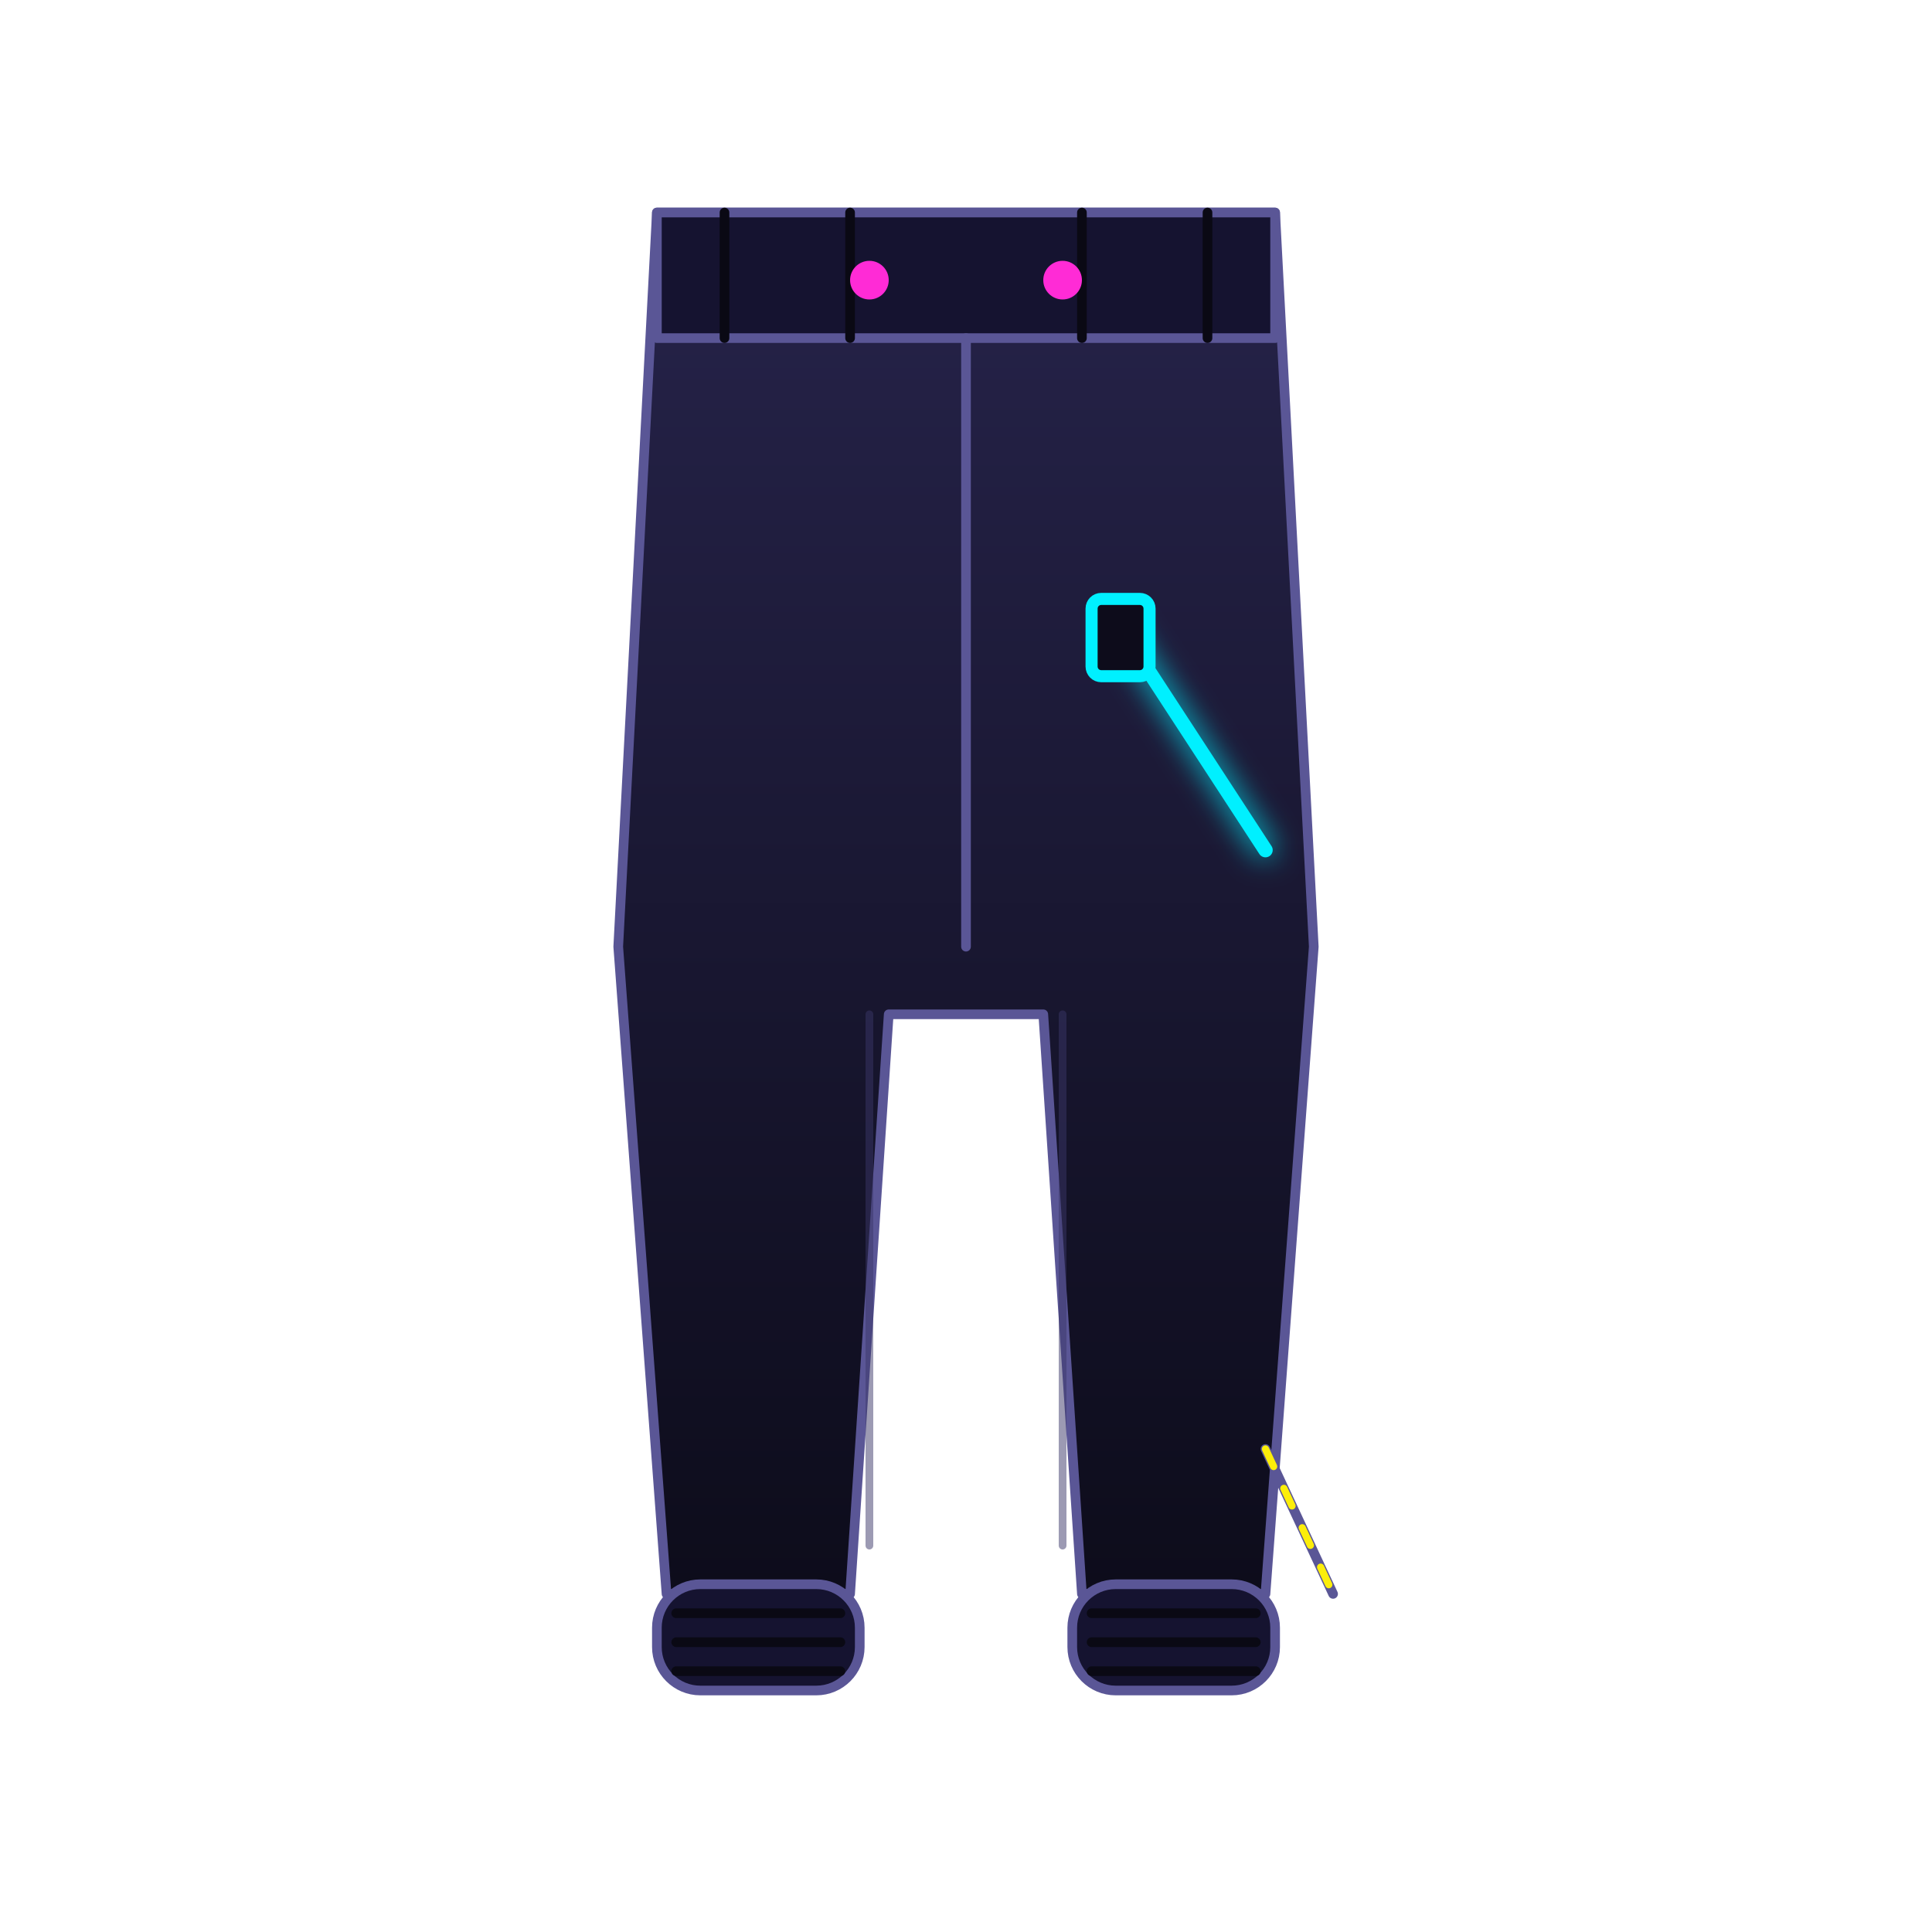
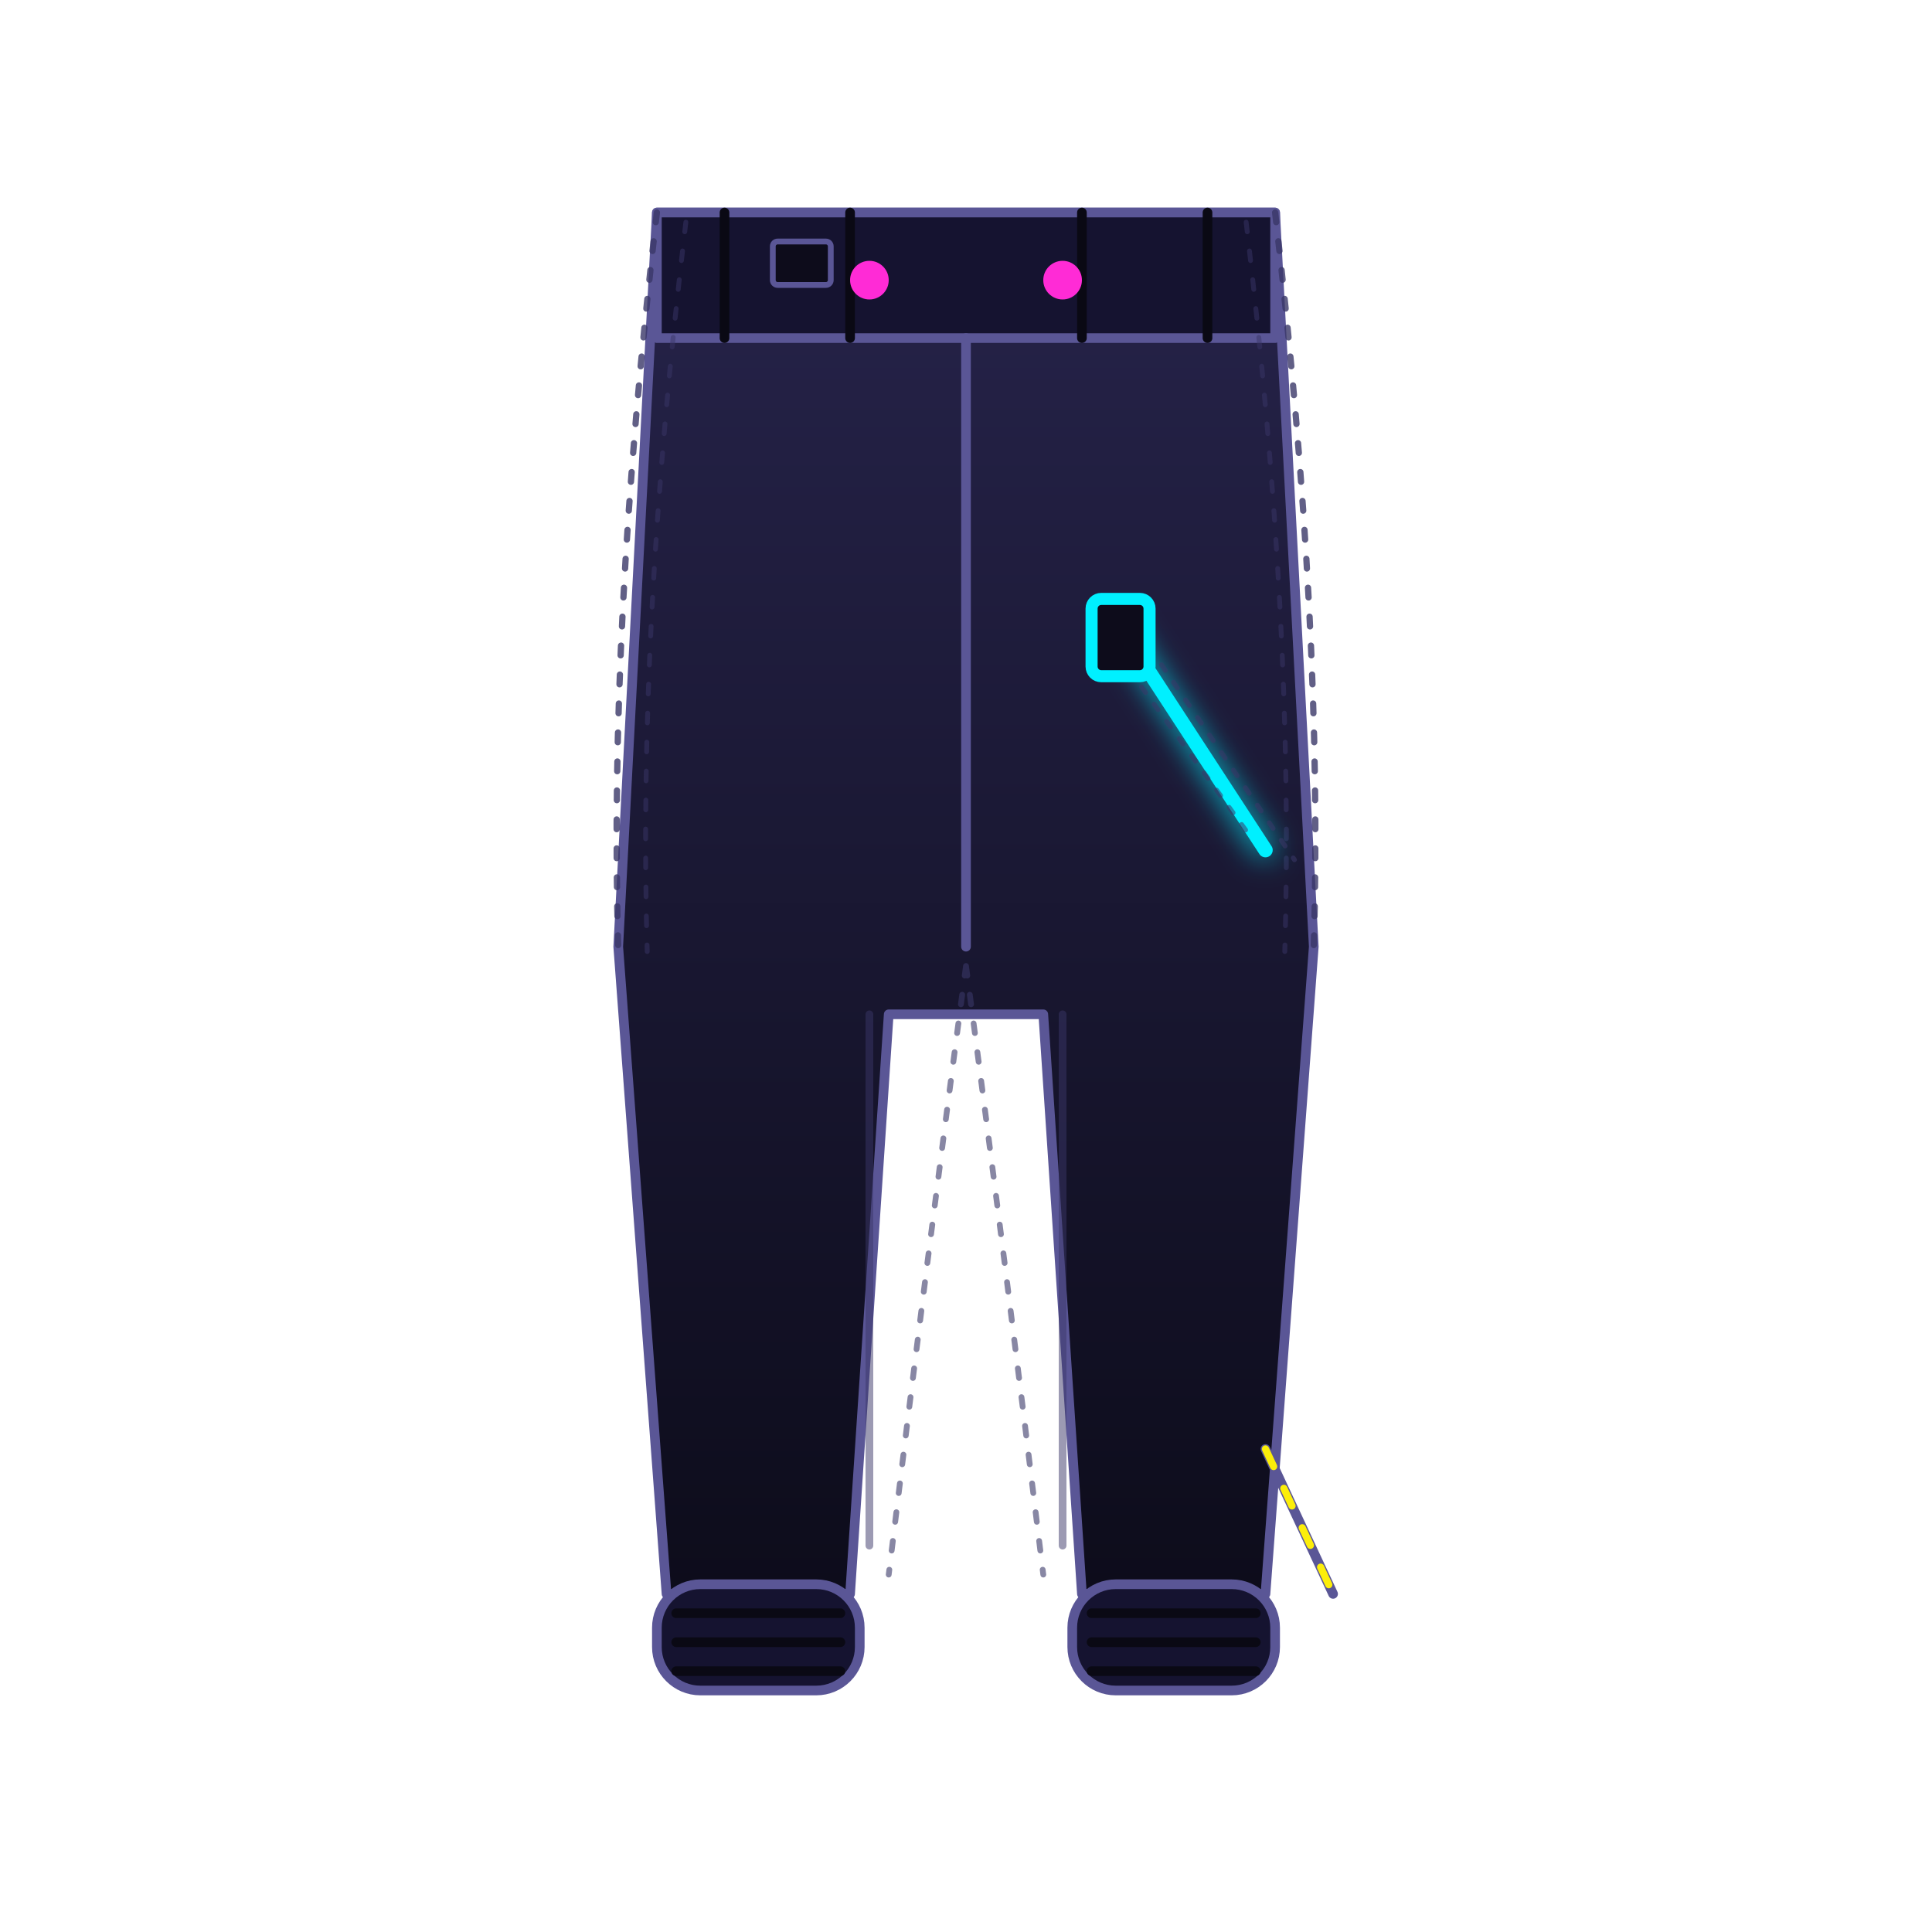
<svg xmlns="http://www.w3.org/2000/svg" viewBox="0 0 400 400" width="400" height="400">
  <defs>
    <linearGradient id="t" x1="0" y1="0" x2="0" y2="1">
      <stop offset="0" stop-color="#26234a" />
      <stop offset="1" stop-color="#0d0c1b" />
    </linearGradient>
    <filter id="n" x="-50%" y="-50%" width="200%" height="200%" color-interpolation-filters="sRGB">
      <feGaussianBlur stdDeviation="3" result="b" />
      <feMerge>
        <feMergeNode in="b" />
        <feMergeNode in="SourceGraphic" />
      </feMerge>
    </filter>
  </defs>
  <g stroke-linejoin="round" stroke-linecap="round" fill="none">
    <path d="M136 44H264L272 196L262 330H224L216 210H184L176 330H138L128 196Z" fill="url(#t)" stroke="#5a5696" stroke-width="2" />
    <path d="M136 44H264V70H136Z" fill="#151330" stroke="#5a5696" stroke-width="2" />
    <path d="M150 44V70M176 44V70M224 44V70M250 44V70" stroke="#0a0914" stroke-width="2" />
    <path d="M180 58H220" stroke="#ff2bd6" stroke-width="3" filter="url(#n)" />
    <circle cx="180" cy="58" r="4" fill="#ff2bd6" stroke="none" />
    <circle cx="220" cy="58" r="4" fill="#ff2bd6" stroke="none" />
    <path d="M200 70V196" stroke="#5a5696" stroke-width="2" />
    <path d="M220 210V320M180 210V320" stroke="#3a3768" stroke-width="1.6" stroke-opacity=".5" />
+     <path d="M136 44Q126 130 128 196M264 44Q274 130 272 196" stroke="#3a3768" stroke-width="1.3" stroke-dasharray="2 4" stroke-opacity=".8" />
+     <path d="M142 46Q132 130 134 197M258 46Q268 130 266 197" stroke="#3a3768" stroke-width="1" stroke-dasharray="2 4" stroke-opacity=".5" />
+     <path d="M200 200Q192 260 184 326M200 200Q208 260 216 326" stroke="#3a3768" stroke-width="1.2" stroke-dasharray="2 4" stroke-opacity=".6" />
    <path d="M232 130L262 176" stroke="#00f0ff" stroke-width="3" filter="url(#n)" />
+     <path d="M226 128L258 172M238 134L268 178" stroke="#3a3768" stroke-width="1" stroke-dasharray="1.4 3" stroke-opacity=".55" />
    <rect x="226" y="124" width="12" height="16" rx="2" fill="#0d0c1b" stroke="#00f0ff" stroke-width="2.5" />
    <path d="M262 300L276 330" stroke="#5a5696" stroke-width="2" />
    <path d="M262 300L276 330" stroke="#fcee0a" stroke-width="1.5" stroke-dasharray="4 5" />
    <rect x="222" y="328" width="42" height="22" rx="9" fill="#151330" stroke="#5a5696" stroke-width="2" />
    <rect x="136" y="328" width="42" height="22" rx="9" fill="#151330" stroke="#5a5696" stroke-width="2" />
    <path d="M226 334H260M226 340H260M226 346H260" stroke="#0a0914" stroke-width="2" />
    <path d="M140 334H174M140 340H174M140 346H174" stroke="#0a0914" stroke-width="2" />
+     <rect x="160" y="50" width="12" height="9" rx="1" fill="#0d0c1b" stroke="#5a5696" stroke-width="1.2" />
  </g>
</svg>
